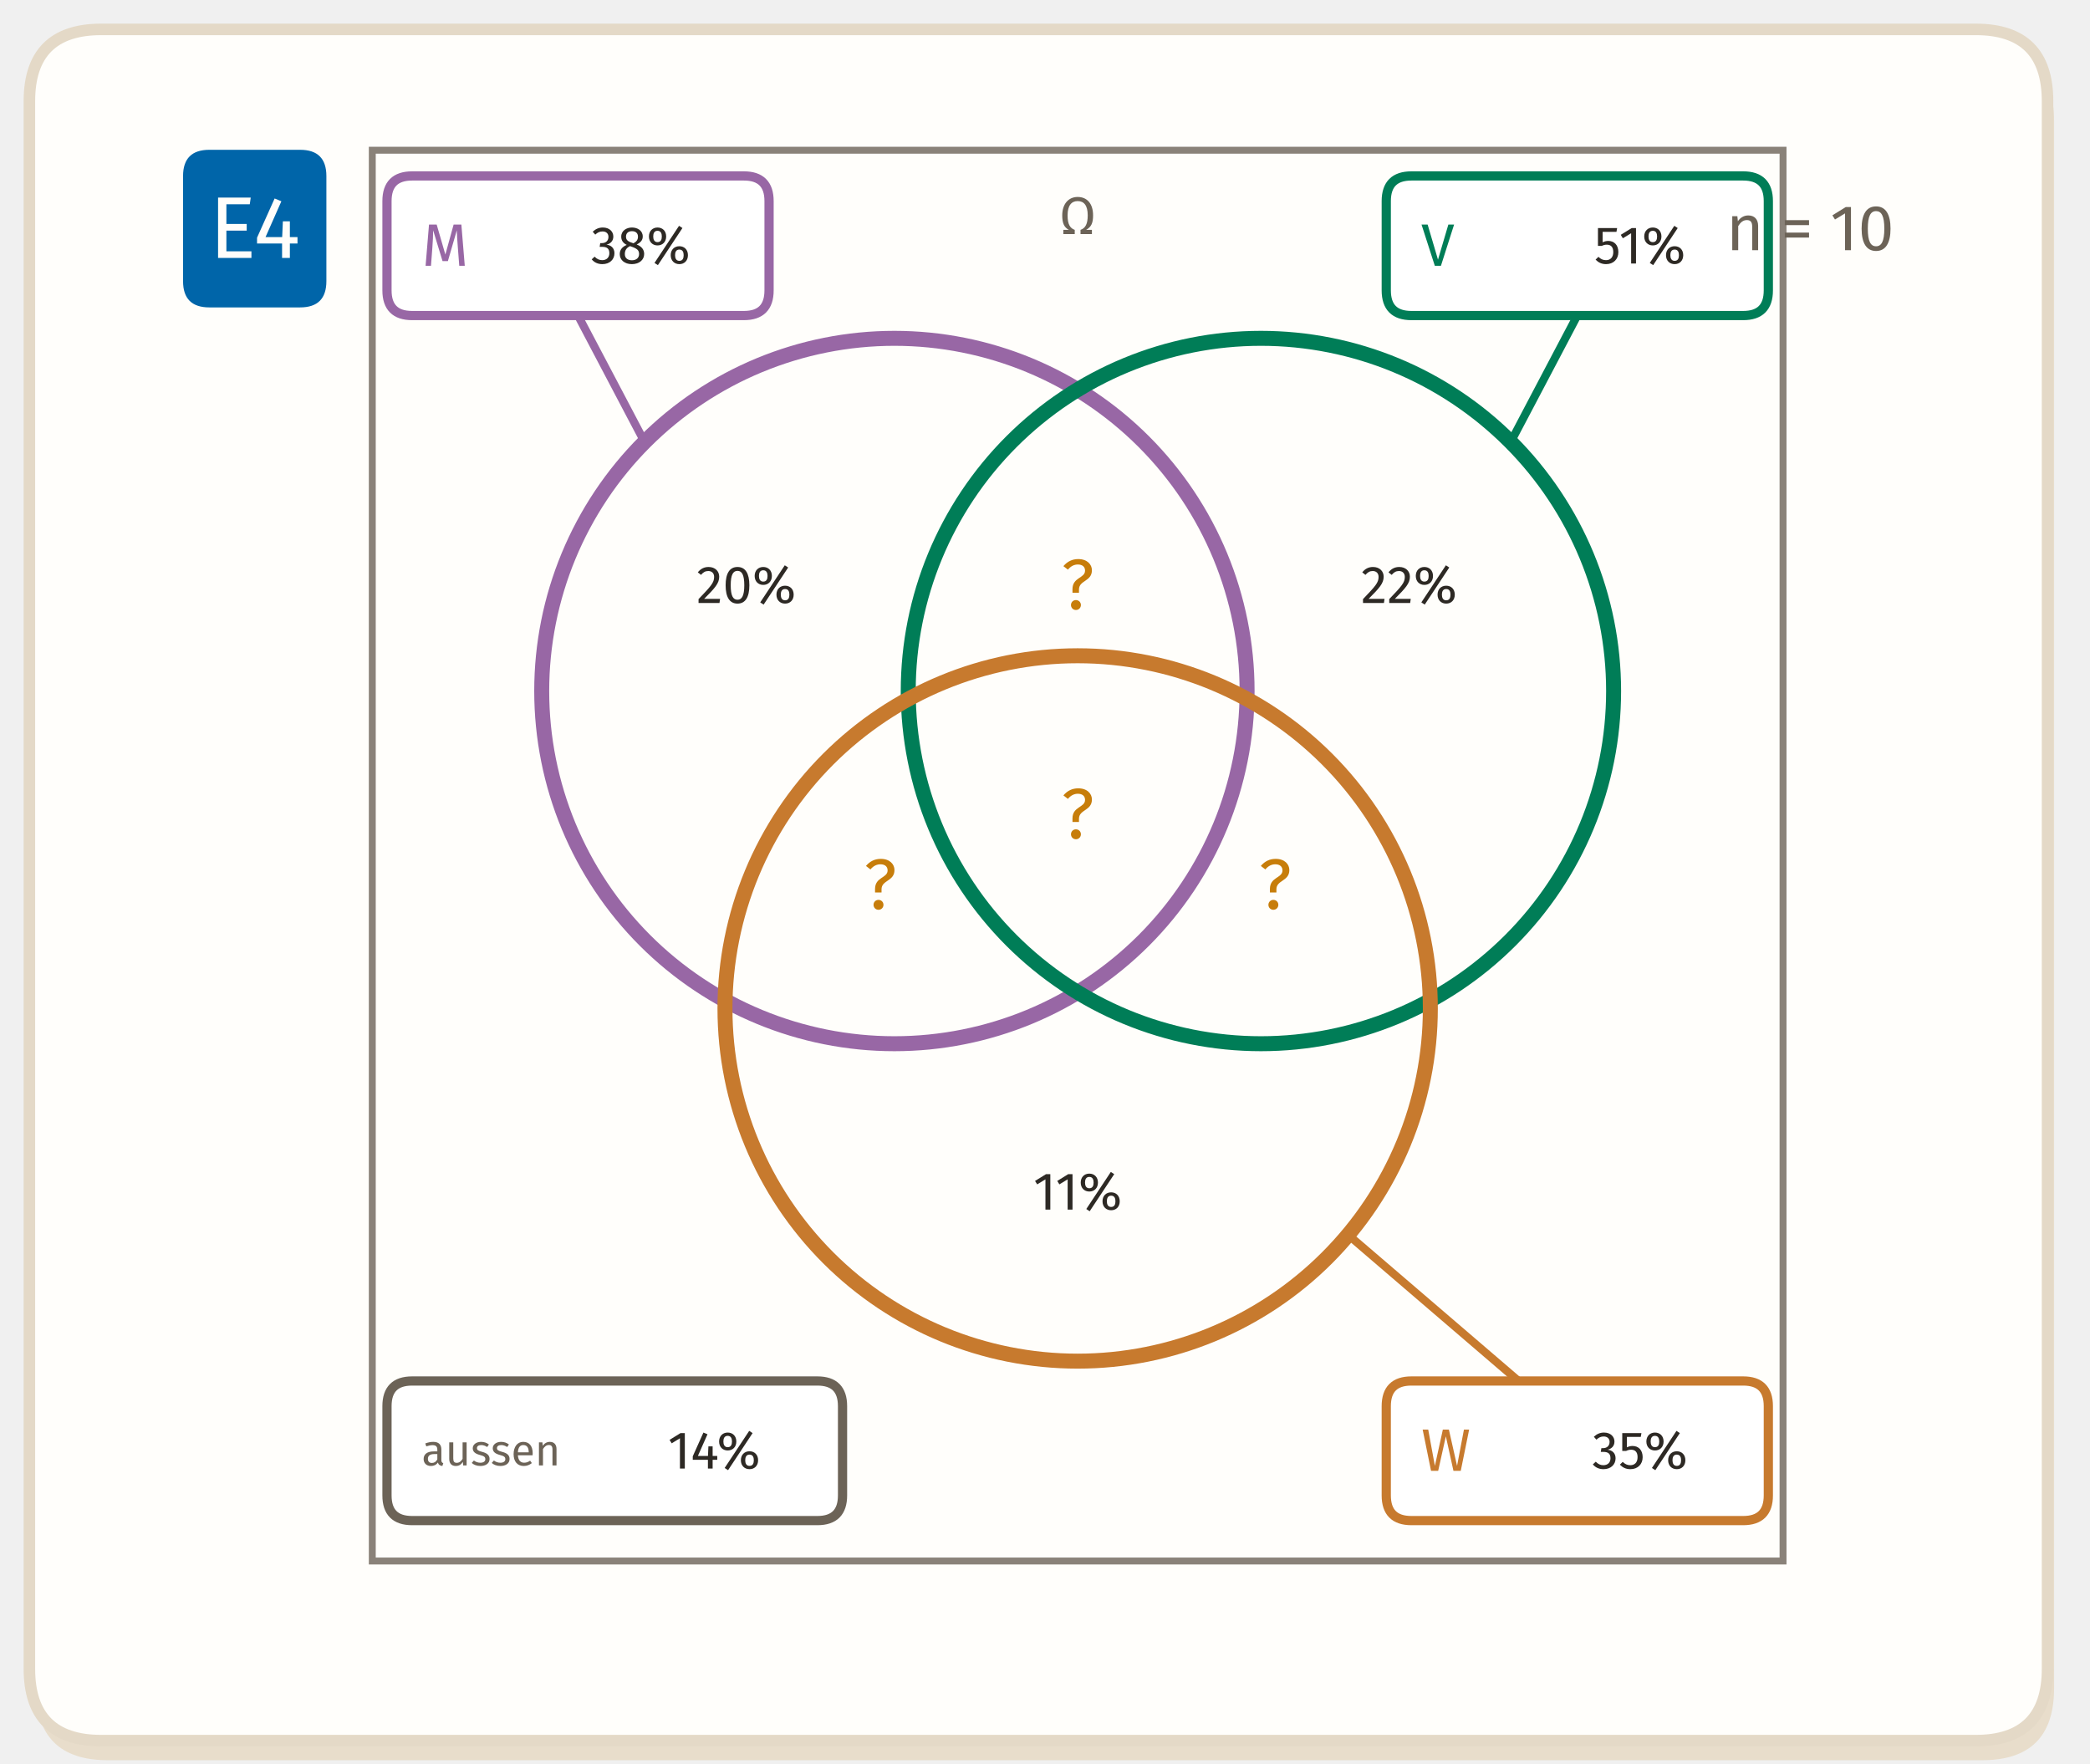
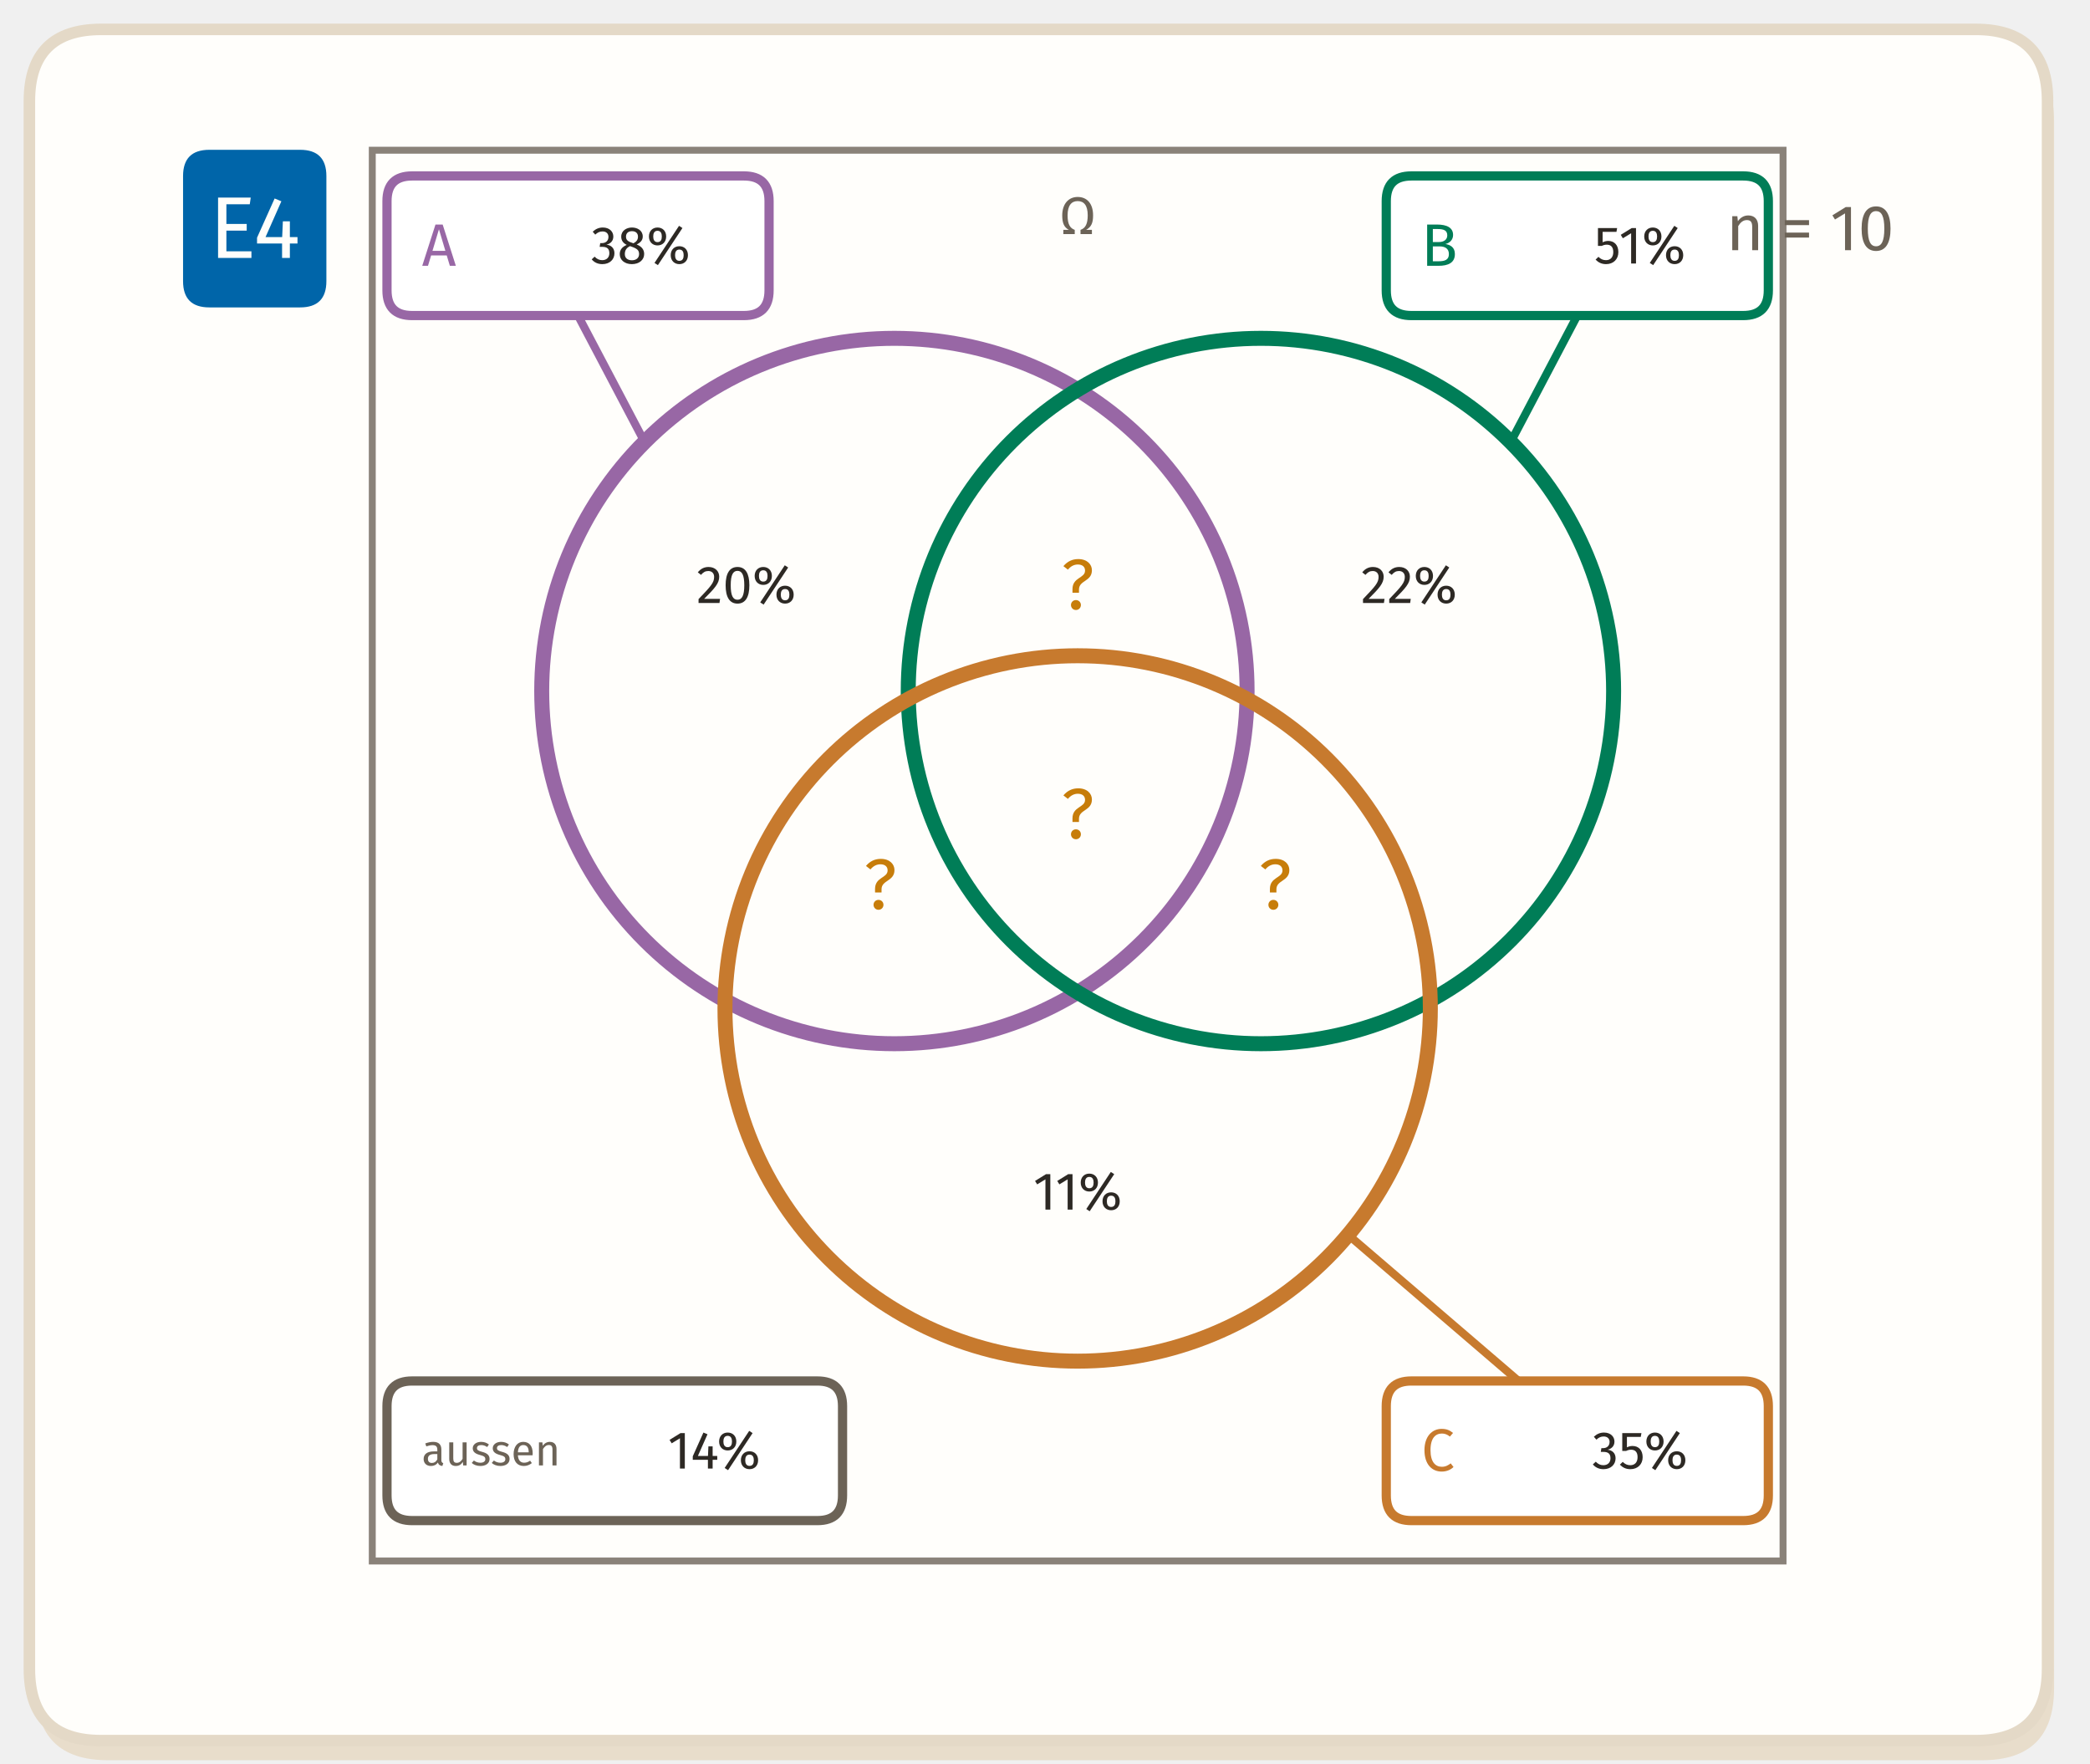
<svg xmlns="http://www.w3.org/2000/svg" xmlns:xlink="http://www.w3.org/1999/xlink" width="181.417pt" height="153.071pt" viewBox="0 0 181.417 153.071" version="1.1">
  <defs>
    <style type="text/css">*{stroke-linejoin: round; stroke-linecap: butt}</style>
  </defs>
  <g id="figure_1">
    <g id="patch_1">
      <path d="M 0 153.071  L 181.417 153.071  L 181.417 0  L 0 0  L 0 153.071  z " style="fill: none" />
    </g>
    <g id="axes_1">
      <g id="patch_2">
        <path d="M 9.354 152.787  L 172.063 152.787  Q 178.299 152.787 178.299 146.551  L 178.299 10.488  Q 178.299 4.252 172.063 4.252  L 9.354 4.252  Q 3.118 4.252 3.118 10.488  L 3.118 146.551  Q 3.118 152.787 9.354 152.787  z " clip-path="url(#p677f99e3bf)" style="fill: #e8ddcb" />
      </g>
      <g id="patch_3">
        <path d="M 8.787 151.087  L 171.496 151.087  Q 177.732 151.087 177.732 144.85  L 177.732 8.787  Q 177.732 2.551 171.496 2.551  L 8.787 2.551  Q 2.551 2.551 2.551 8.787  L 2.551 144.85  Q 2.551 151.087 8.787 151.087  z " clip-path="url(#p677f99e3bf)" style="fill: #fffefb; stroke: #e4d9c7; stroke-linejoin: miter" />
      </g>
      <g id="patch_4">
        <path d="M 32.315 135.496  L 154.772 135.496  L 154.772 13.039  L 32.315 13.039  L 32.315 135.496  z " clip-path="url(#p677f99e3bf)" style="fill: none; stroke: #8a8279; stroke-width: 0.6; stroke-linejoin: miter" />
      </g>
      <g id="patch_5">
        <path d="M 77.636 90.595  C 85.755 90.595 93.542 87.37 99.283 81.629  C 105.024 75.888 108.25 68.1 108.25 59.981  C 108.25 51.862 105.024 44.075 99.283 38.334  C 93.542 32.593 85.755 29.367 77.636 29.367  C 69.517 29.367 61.729 32.593 55.988 38.334  C 50.247 44.075 47.022 51.862 47.022 59.981  C 47.022 68.1 50.247 75.888 55.988 81.629  C 61.729 87.37 69.517 90.595 77.636 90.595  L 77.636 90.595  z " clip-path="url(#p677f99e3bf)" style="fill: none; stroke: #9867a5; stroke-width: 1.3; stroke-linejoin: miter" />
      </g>
      <g id="patch_6">
        <path d="M 109.451 90.595  C 117.57 90.595 125.357 87.37 131.098 81.629  C 136.839 75.888 140.065 68.1 140.065 59.981  C 140.065 51.862 136.839 44.075 131.098 38.334  C 125.357 32.593 117.57 29.367 109.451 29.367  C 101.332 29.367 93.544 32.593 87.803 38.334  C 82.062 44.075 78.837 51.862 78.837 59.981  C 78.837 68.1 82.062 75.888 87.803 81.629  C 93.544 87.37 101.332 90.595 109.451 90.595  L 109.451 90.595  z " clip-path="url(#p677f99e3bf)" style="fill: none; stroke: #007d57; stroke-width: 1.3; stroke-linejoin: miter" />
      </g>
      <g id="patch_7">
        <path d="M 93.543 118.148  C 101.662 118.148 109.45 114.922 115.191 109.181  C 120.932 103.44 124.157 95.653 124.157 87.534  C 124.157 79.415 120.932 71.627 115.191 65.886  C 109.45 60.145 101.662 56.92 93.543 56.92  C 85.424 56.92 77.637 60.145 71.896 65.886  C 66.155 71.627 62.929 79.415 62.929 87.534  C 62.929 95.653 66.155 103.44 71.896 109.181  C 77.637 114.922 85.424 118.148 93.543 118.148  L 93.543 118.148  z " clip-path="url(#p677f99e3bf)" style="fill: none; stroke: #c77a2e; stroke-width: 1.3; stroke-linejoin: miter" />
      </g>
      <g id="line2d_1">
        <path d="M 55.913 38.296  L 50.173 27.39  " clip-path="url(#p677f99e3bf)" style="fill: none; stroke: #9867a5; stroke-width: 0.7; stroke-linecap: square" />
      </g>
      <g id="line2d_2">
        <path d="M 131.173 38.296  L 136.913 27.39  " clip-path="url(#p677f99e3bf)" style="fill: none; stroke: #007d57; stroke-width: 0.7; stroke-linecap: square" />
      </g>
      <g id="line2d_3">
        <path d="M 117.014 107.178  L 131.811 119.87  " clip-path="url(#p677f99e3bf)" style="fill: none; stroke: #c77a2e; stroke-width: 0.7; stroke-linecap: square" />
      </g>
      <g id="patch_8">
        <path d="M 35.772 27.39  L 64.575 27.39  Q 66.756 27.39 66.756 25.209  L 66.756 17.453  Q 66.756 15.272 64.575 15.272  L 35.772 15.272  Q 33.591 15.272 33.591 17.453  L 33.591 25.209  Q 33.591 27.39 35.772 27.39  z " clip-path="url(#p677f99e3bf)" style="fill: #ffffff; stroke: #9867a5; stroke-width: 0.8; stroke-linejoin: miter" />
      </g>
      <g id="patch_9">
        <path d="M 122.512 27.39  L 151.315 27.39  Q 153.496 27.39 153.496 25.209  L 153.496 17.453  Q 153.496 15.272 151.315 15.272  L 122.512 15.272  Q 120.331 15.272 120.331 17.453  L 120.331 25.209  Q 120.331 27.39 122.512 27.39  z " clip-path="url(#p677f99e3bf)" style="fill: #ffffff; stroke: #007d57; stroke-width: 0.8; stroke-linejoin: miter" />
      </g>
      <g id="patch_10">
        <path d="M 122.512 131.988  L 151.315 131.988  Q 153.496 131.988 153.496 129.807  L 153.496 122.051  Q 153.496 119.87 151.315 119.87  L 122.512 119.87  Q 120.331 119.87 120.331 122.051  L 120.331 129.807  Q 120.331 131.988 122.512 131.988  z " clip-path="url(#p677f99e3bf)" style="fill: #ffffff; stroke: #c77a2e; stroke-width: 0.8; stroke-linejoin: miter" />
      </g>
      <g id="patch_11">
        <path d="M 35.772 131.988  L 70.953 131.988  Q 73.134 131.988 73.134 129.807  L 73.134 122.051  Q 73.134 119.87 70.953 119.87  L 35.772 119.87  Q 33.591 119.87 33.591 122.051  L 33.591 129.807  Q 33.591 131.988 35.772 131.988  z " clip-path="url(#p677f99e3bf)" style="fill: #ffffff; stroke: #6c6357; stroke-width: 0.8; stroke-linejoin: miter" />
      </g>
      <g id="text_1">
        <g style="fill: #6c6357" transform="translate(91.95163 20.32053) scale(0.046 -0.046)">
          <defs>
            <path id="FiraSans-Regular-67f" d="M 2214 4486  C 1114 4486 352 3648 352 2259  C 352 1331 576 819 1152 512  L 486 512  L 486 0  L 1862 0  L 1862 512  C 1312 710 998 1165 998 2259  C 998 3469 1478 3987 2214 3987  C 2970 3987 3430 3469 3430 2266  C 3430 1254 3162 717 2560 512  L 2560 0  L 3936 0  L 3936 512  L 3232 512  C 3878 870 4077 1370 4077 2266  C 4077 3686 3347 4486 2214 4486  z " transform="scale(0.015625)" />
          </defs>
          <use xlink:href="#FiraSans-Regular-67f" />
        </g>
      </g>
      <g id="text_2">
        <g style="fill: #2d2924" transform="translate(60.45628 52.33785) scale(0.046 -0.046)">
          <defs>
            <path id="FiraSans-Regular-87d" d="M 1459 4346  C 922 4346 506 4128 160 3699  L 544 3392  C 832 3718 1069 3859 1427 3859  C 1843 3859 2131 3597 2131 3149  C 2131 2451 1760 2042 250 467  L 250 0  L 2778 0  L 2848 493  L 922 493  C 2234 1805 2746 2374 2746 3174  C 2746 3840 2246 4346 1459 4346  z " transform="scale(0.015625)" />
            <path id="FiraSans-Regular-871" d="M 1786 4346  C 826 4346 352 3558 352 2138  C 352 717 826 -77 1786 -77  C 2746 -77 3219 717 3219 2138  C 3219 3552 2746 4346 1786 4346  z M 1786 3878  C 2317 3878 2605 3392 2605 2138  C 2605 877 2317 390 1786 390  C 1248 390 966 877 966 2138  C 966 3392 1248 3878 1786 3878  z " transform="scale(0.015625)" />
            <path id="FiraSans-Regular-9d1" d="M 3923 4550  L 960 70  L 1370 -198  L 4333 4282  L 3923 4550  z M 1325 4346  C 730 4346 288 3930 288 3264  C 288 2598 730 2182 1325 2182  C 1926 2182 2368 2598 2368 3264  C 2368 3930 1926 4346 1325 4346  z M 1325 3949  C 1741 3949 1843 3597 1843 3264  C 1843 2918 1741 2579 1325 2579  C 915 2579 806 2931 806 3264  C 806 3610 915 3949 1325 3949  z M 3962 2086  C 3360 2086 2918 1670 2918 1005  C 2918 339 3360 -77 3962 -77  C 4563 -77 4998 339 4998 1005  C 4998 1670 4563 2086 3962 2086  z M 3962 1683  C 4378 1683 4480 1338 4480 1005  C 4480 659 4378 320 3962 320  C 3552 320 3443 672 3443 1005  C 3443 1350 3552 1683 3962 1683  z " transform="scale(0.015625)" />
          </defs>
          <use xlink:href="#FiraSans-Regular-87d" />
          <use xlink:href="#FiraSans-Regular-871" transform="translate(49.5 0)" />
          <use xlink:href="#FiraSans-Regular-9d1" transform="translate(105.2969 0)" />
        </g>
      </g>
      <g id="text_3">
        <g style="fill: #2d2924" transform="translate(118.1322 52.33785) scale(0.046 -0.046)">
          <use xlink:href="#FiraSans-Regular-87d" />
          <use xlink:href="#FiraSans-Regular-87d" transform="translate(49.5 0)" />
          <use xlink:href="#FiraSans-Regular-9d1" transform="translate(99 0)" />
        </g>
      </g>
      <g id="text_4">
        <g style="fill: #2d2924" transform="translate(89.68434 104.9942) scale(0.046 -0.046)">
          <defs>
            <path id="FiraSans-Regular-879" d="M 2067 4282  L 1549 4282  L 224 3462  L 480 3046  L 1478 3654  L 1478 0  L 2067 0  L 2067 4282  z " transform="scale(0.015625)" />
          </defs>
          <use xlink:href="#FiraSans-Regular-879" />
          <use xlink:href="#FiraSans-Regular-879" transform="translate(41.89062 0)" />
          <use xlink:href="#FiraSans-Regular-9d1" transform="translate(85.1875 0)" />
        </g>
      </g>
      <g id="text_5">
        <g style="fill: #c77d0a" transform="translate(92.12021 52.87385) scale(0.062 -0.062)">
          <defs>
            <path id="FiraSans-Regular-8de" d="M 1523 4486  C 992 4486 557 4282 192 3853  L 595 3539  C 858 3859 1165 4000 1485 4000  C 1882 4000 2131 3802 2131 3450  C 2131 2758 1005 2867 1005 1792  L 1005 1472  L 1587 1472  L 1587 1760  C 1587 2598 2746 2464 2746 3488  C 2746 4000 2330 4486 1523 4486  z M 1312 813  C 1062 813 870 614 870 371  C 870 122 1062 -77 1312 -77  C 1568 -77 1760 122 1760 371  C 1760 614 1568 813 1312 813  z " transform="scale(0.015625)" />
          </defs>
          <use xlink:href="#FiraSans-Regular-8de" />
        </g>
      </g>
      <g id="text_6">
        <g style="fill: #c77d0a" transform="translate(74.98217 78.8959) scale(0.062 -0.062)">
          <use xlink:href="#FiraSans-Regular-8de" />
        </g>
      </g>
      <g id="text_7">
        <g style="fill: #c77d0a" transform="translate(109.2583 78.8959) scale(0.062 -0.062)">
          <use xlink:href="#FiraSans-Regular-8de" />
        </g>
      </g>
      <g id="text_8">
        <g style="fill: #c77d0a" transform="translate(92.12021 72.77306) scale(0.062 -0.062)">
          <use xlink:href="#FiraSans-Regular-8de" />
        </g>
      </g>
      <g id="text_9">
        <g style="fill: #9867a5" transform="translate(36.62008 23.07271) scale(0.052 -0.052)">
          <defs>
-             <path id="FiraSans-Regular-a1" d="M 4218 4410  L 3392 4410  L 2509 1203  L 1581 4410  L 762 4410  L 397 0  L 973 0  L 1120 1946  C 1171 2592 1203 3277 1203 3795  L 2208 499  L 2778 499  L 3731 3789  C 3738 3424 3782 2682 3840 1990  L 3994 0  L 4582 0  L 4218 4410  z " transform="scale(0.015625)" />
-           </defs>
-           <use xlink:href="#FiraSans-Regular-a1" />
+             <path id="FiraSans-Regular-1" d="M 2989 0  L 3629 0  L 2221 4410  L 1453 4410  L 38 0  L 653 0  L 986 1107  L 2656 1107  L 2989 0  z M 1133 1600  L 1824 3904  L 2509 1600  L 1133 1600  z " transform="scale(0.015625)" />
+           </defs>
+           <use xlink:href="#FiraSans-Regular-1" />
        </g>
      </g>
      <g id="text_10">
        <g style="fill: #2d2924" transform="translate(51.29259 22.87171) scale(0.046 -0.046)">
          <defs>
            <path id="FiraSans-Regular-881" d="M 1440 4346  C 979 4346 582 4179 218 3840  L 525 3488  C 813 3757 1069 3872 1408 3872  C 1837 3872 2118 3622 2118 3219  C 2118 2720 1766 2464 1344 2464  L 1126 2464  L 1056 2010  L 1376 2010  C 1894 2010 2227 1830 2227 1242  C 2227 736 1901 403 1363 403  C 1018 403 730 531 448 826  L 96 499  C 422 109 870 -77 1382 -77  C 2272 -77 2842 486 2842 1235  C 2842 1882 2413 2221 1875 2272  C 2355 2387 2707 2714 2707 3258  C 2707 3834 2259 4346 1440 4346  z " transform="scale(0.015625)" />
            <path id="FiraSans-Regular-895" d="M 2336 2298  C 2822 2541 3066 2829 3066 3264  C 3066 3994 2406 4346 1766 4346  C 1114 4346 467 3968 467 3245  C 467 2803 672 2477 1133 2246  C 608 2016 288 1683 288 1133  C 288 429 870 -77 1754 -77  C 2624 -77 3238 429 3238 1146  C 3238 1683 2925 2061 2336 2298  z M 1766 3904  C 2234 3904 2490 3642 2490 3245  C 2490 2880 2330 2656 1946 2438  L 1837 2477  C 1344 2637 1043 2797 1043 3238  C 1043 3667 1325 3904 1766 3904  z M 1760 390  C 1229 390 902 666 902 1133  C 902 1600 1107 1894 1530 2099  L 1690 2042  C 2381 1805 2624 1600 2624 1139  C 2624 691 2298 390 1760 390  z " transform="scale(0.015625)" />
          </defs>
          <use xlink:href="#FiraSans-Regular-881" />
          <use xlink:href="#FiraSans-Regular-895" transform="translate(49.90625 0)" />
          <use xlink:href="#FiraSans-Regular-9d1" transform="translate(105 0)" />
        </g>
      </g>
      <g id="text_11">
        <g style="fill: #007d57" transform="translate(123.3602 23.07271) scale(0.052 -0.052)">
          <defs>
-             <path id="FiraSans-Regular-12c" d="M 3520 4410  L 2906 4410  L 1798 659  L 691 4410  L 38 4410  L 1459 0  L 2112 0  L 3520 4410  z " transform="scale(0.015625)" />
-           </defs>
-           <use xlink:href="#FiraSans-Regular-12c" />
+             <path id="FiraSans-Regular-24" d="M 2586 2330  C 3014 2419 3411 2752 3411 3296  C 3411 4064 2771 4410 1683 4410  L 640 4410  L 640 0  L 1856 0  C 2880 0 3603 320 3603 1254  C 3603 2003 3098 2240 2586 2330  z M 1747 3930  C 2400 3930 2790 3795 2790 3251  C 2790 2784 2406 2541 1914 2541  L 1248 2541  L 1248 3930  L 1747 3930  z M 1856 486  L 1248 486  L 1248 2074  L 1971 2074  C 2502 2074 2963 1875 2963 1254  C 2963 614 2496 486 1856 486  z " transform="scale(0.015625)" />
+           </defs>
+           <use xlink:href="#FiraSans-Regular-24" />
        </g>
      </g>
      <g id="text_12">
        <g style="fill: #2d2924" transform="translate(138.3803 22.87171) scale(0.046 -0.046)">
          <defs>
            <path id="FiraSans-Regular-889" d="M 2771 4282  L 454 4282  L 454 2125  L 915 2125  C 1120 2221 1293 2272 1523 2272  C 1965 2272 2304 2042 2304 1382  C 2304 755 1965 403 1427 403  C 1056 403 781 538 512 806  L 166 467  C 499 128 890 -77 1434 -77  C 2323 -77 2918 518 2918 1370  C 2918 2221 2426 2726 1702 2726  C 1472 2726 1242 2675 1018 2560  L 1018 3821  L 2688 3821  L 2771 4282  z " transform="scale(0.015625)" />
          </defs>
          <use xlink:href="#FiraSans-Regular-889" />
          <use xlink:href="#FiraSans-Regular-879" transform="translate(46.59375 0)" />
          <use xlink:href="#FiraSans-Regular-9d1" transform="translate(89.89062 0)" />
        </g>
      </g>
      <g id="text_13">
        <g style="fill: #c77a2e" transform="translate(123.3602 127.6711) scale(0.052 -0.052)">
          <defs>
-             <path id="FiraSans-Regular-130" d="M 5126 4410  L 4570 4410  L 3834 531  L 2963 4410  L 2317 4410  L 1466 531  L 755 4410  L 160 4410  L 1056 0  L 1818 0  L 2637 3693  L 3450 0  L 4230 0  L 5126 4410  z " transform="scale(0.015625)" />
-           </defs>
-           <use xlink:href="#FiraSans-Regular-130" />
+             <path id="FiraSans-Regular-2c" d="M 2182 4486  C 1184 4486 352 3699 352 2208  C 352 723 1126 -77 2195 -77  C 2790 -77 3213 166 3456 416  L 3155 800  C 2906 614 2630 435 2214 435  C 1530 435 998 934 998 2208  C 998 3539 1555 3987 2221 3987  C 2528 3987 2797 3885 3072 3661  L 3405 4051  C 3053 4333 2739 4486 2182 4486  z " transform="scale(0.015625)" />
+           </defs>
+           <use xlink:href="#FiraSans-Regular-2c" />
        </g>
      </g>
      <g id="text_14">
        <g style="fill: #2d2924" transform="translate(138.1937 127.4701) scale(0.046 -0.046)">
          <use xlink:href="#FiraSans-Regular-881" />
          <use xlink:href="#FiraSans-Regular-889" transform="translate(49.90625 0)" />
          <use xlink:href="#FiraSans-Regular-9d1" transform="translate(98 0)" />
        </g>
      </g>
      <g id="text_15">
        <g style="fill: #6c6357" transform="translate(36.62008 127.2021) scale(0.038 -0.038)">
          <defs>
            <path id="FiraSans-Regular-157" d="M 2848 787  L 2848 2330  C 2848 3034 2477 3450 1664 3450  C 1286 3450 915 3373 499 3219  L 646 2790  C 992 2906 1306 2970 1555 2970  C 2022 2970 2259 2790 2259 2304  L 2259 2054  L 1741 2054  C 800 2054 256 1664 256 941  C 256 339 659 -77 1331 -77  C 1741 -77 2099 77 2336 429  C 2438 96 2656 -38 2995 -77  L 3130 333  C 2957 397 2848 493 2848 787  z M 1466 365  C 1082 365 883 576 883 973  C 883 1434 1197 1664 1818 1664  L 2259 1664  L 2259 890  C 2067 538 1811 365 1466 365  z " transform="scale(0.015625)" />
            <path id="FiraSans-Regular-2af" d="M 3091 3373  L 2502 3373  L 2502 966  C 2298 627 2022 384 1658 384  C 1293 384 1139 557 1139 1018  L 1139 3373  L 550 3373  L 550 954  C 550 294 902 -77 1491 -77  C 1971 -77 2285 115 2541 525  L 2586 0  L 3091 0  L 3091 3373  z " transform="scale(0.015625)" />
            <path id="FiraSans-Regular-28c" d="M 1523 3450  C 826 3450 307 3059 307 2522  C 307 2048 595 1734 1325 1542  C 1978 1370 2144 1242 2144 909  C 2144 589 1862 397 1421 397  C 1056 397 742 518 474 723  L 160 365  C 454 109 864 -77 1434 -77  C 2118 -77 2765 243 2765 947  C 2765 1536 2355 1818 1645 1997  C 1101 2138 922 2266 922 2541  C 922 2810 1158 2982 1542 2982  C 1856 2982 2118 2886 2419 2694  L 2669 3066  C 2349 3309 1997 3450 1523 3450  z " transform="scale(0.015625)" />
            <path id="FiraSans-Regular-1a8" d="M 3155 1786  C 3155 2816 2675 3450 1766 3450  C 896 3450 365 2701 365 1651  C 365 582 915 -77 1856 -77  C 2323 -77 2701 83 3034 346  L 2778 698  C 2483 493 2234 403 1901 403  C 1414 403 1050 704 992 1485  L 3142 1485  C 3149 1562 3155 1670 3155 1786  z M 2573 1920  L 992 1920  C 1037 2669 1331 2982 1779 2982  C 2310 2982 2573 2618 2573 1958  L 2573 1920  z " transform="scale(0.015625)" />
            <path id="FiraSans-Regular-233" d="M 2176 3450  C 1734 3450 1376 3219 1146 2874  L 1094 3373  L 589 3373  L 589 0  L 1178 0  L 1178 2394  C 1402 2752 1658 2989 2035 2989  C 2362 2989 2566 2842 2566 2336  L 2566 0  L 3155 0  L 3155 2419  C 3155 3059 2797 3450 2176 3450  z " transform="scale(0.015625)" />
          </defs>
          <use xlink:href="#FiraSans-Regular-157" />
          <use xlink:href="#FiraSans-Regular-2af" transform="translate(53.90625 0)" />
          <use xlink:href="#FiraSans-Regular-28c" transform="translate(111.4062 0)" />
          <use xlink:href="#FiraSans-Regular-28c" transform="translate(157.1094 0)" />
          <use xlink:href="#FiraSans-Regular-1a8" transform="translate(203.8125 0)" />
          <use xlink:href="#FiraSans-Regular-233" transform="translate(258.2188 0)" />
        </g>
      </g>
      <g id="text_16">
        <g style="fill: #2d2924" transform="translate(57.95804 127.4701) scale(0.046 -0.046)">
          <defs>
            <path id="FiraSans-Regular-885" d="M 3213 1523  L 2656 1523  L 2656 2675  L 2144 2675  L 2093 1523  L 877 1523  L 2035 4141  L 1542 4346  L 256 1478  L 256 1056  L 2086 1056  L 2086 0  L 2656 0  L 2656 1056  L 3213 1056  L 3213 1523  z " transform="scale(0.015625)" />
          </defs>
          <use xlink:href="#FiraSans-Regular-879" />
          <use xlink:href="#FiraSans-Regular-885" transform="translate(43.29688 0)" />
          <use xlink:href="#FiraSans-Regular-9d1" transform="translate(92.5 0)" />
        </g>
      </g>
      <g id="text_17">
        <g id="patch_12">
          <path d="M 18.17 26.683  L 26.051 26.683  Q 28.331 26.683 28.331 24.403  L 28.331 15.283  Q 28.331 13.003 26.051 13.003  L 18.17 13.003  Q 15.89 13.003 15.89 15.283  L 15.89 24.403  Q 15.89 26.683 18.17 26.683  z " style="fill: #0065a9" />
        </g>
        <g style="fill: #fffefb" transform="translate(18.16952 22.38852) scale(0.076 -0.076)">
          <defs>
            <path id="FiraSans-Regular-45" d="M 3027 4410  L 640 4410  L 640 0  L 3078 0  L 3078 486  L 1248 486  L 1248 1997  L 2733 1997  L 2733 2483  L 1248 2483  L 1248 3923  L 2957 3923  L 3027 4410  z " transform="scale(0.015625)" />
          </defs>
          <use xlink:href="#FiraSans-Regular-45" />
          <use xlink:href="#FiraSans-Regular-885" transform="translate(50.5 0)" />
        </g>
      </g>
      <g id="text_18">
        <g style="fill: #6c6357" transform="translate(149.8494 21.71852) scale(0.056 -0.056)">
          <defs>
            <path id="FiraSans-Regular-925" transform="scale(0.015625)" />
            <path id="FiraSans-Regular-98b" d="M 397 2490  L 2803 2490  L 2803 2982  L 397 2982  L 397 2490  z M 397 1254  L 2803 1254  L 2803 1747  L 397 1747  L 397 1254  z " transform="scale(0.015625)" />
          </defs>
          <use xlink:href="#FiraSans-Regular-233" />
          <use xlink:href="#FiraSans-Regular-925" transform="translate(57.90625 0)" />
          <use xlink:href="#FiraSans-Regular-98b" transform="translate(84.40625 0)" />
          <use xlink:href="#FiraSans-Regular-925" transform="translate(134.4062 0)" />
          <use xlink:href="#FiraSans-Regular-879" transform="translate(160.9062 0)" />
          <use xlink:href="#FiraSans-Regular-871" transform="translate(204.2031 0)" />
        </g>
      </g>
    </g>
  </g>
  <defs>
    <clipPath id="p677f99e3bf">
      <rect x="0" y="0" width="181.417" height="153.071" />
    </clipPath>
  </defs>
</svg>
